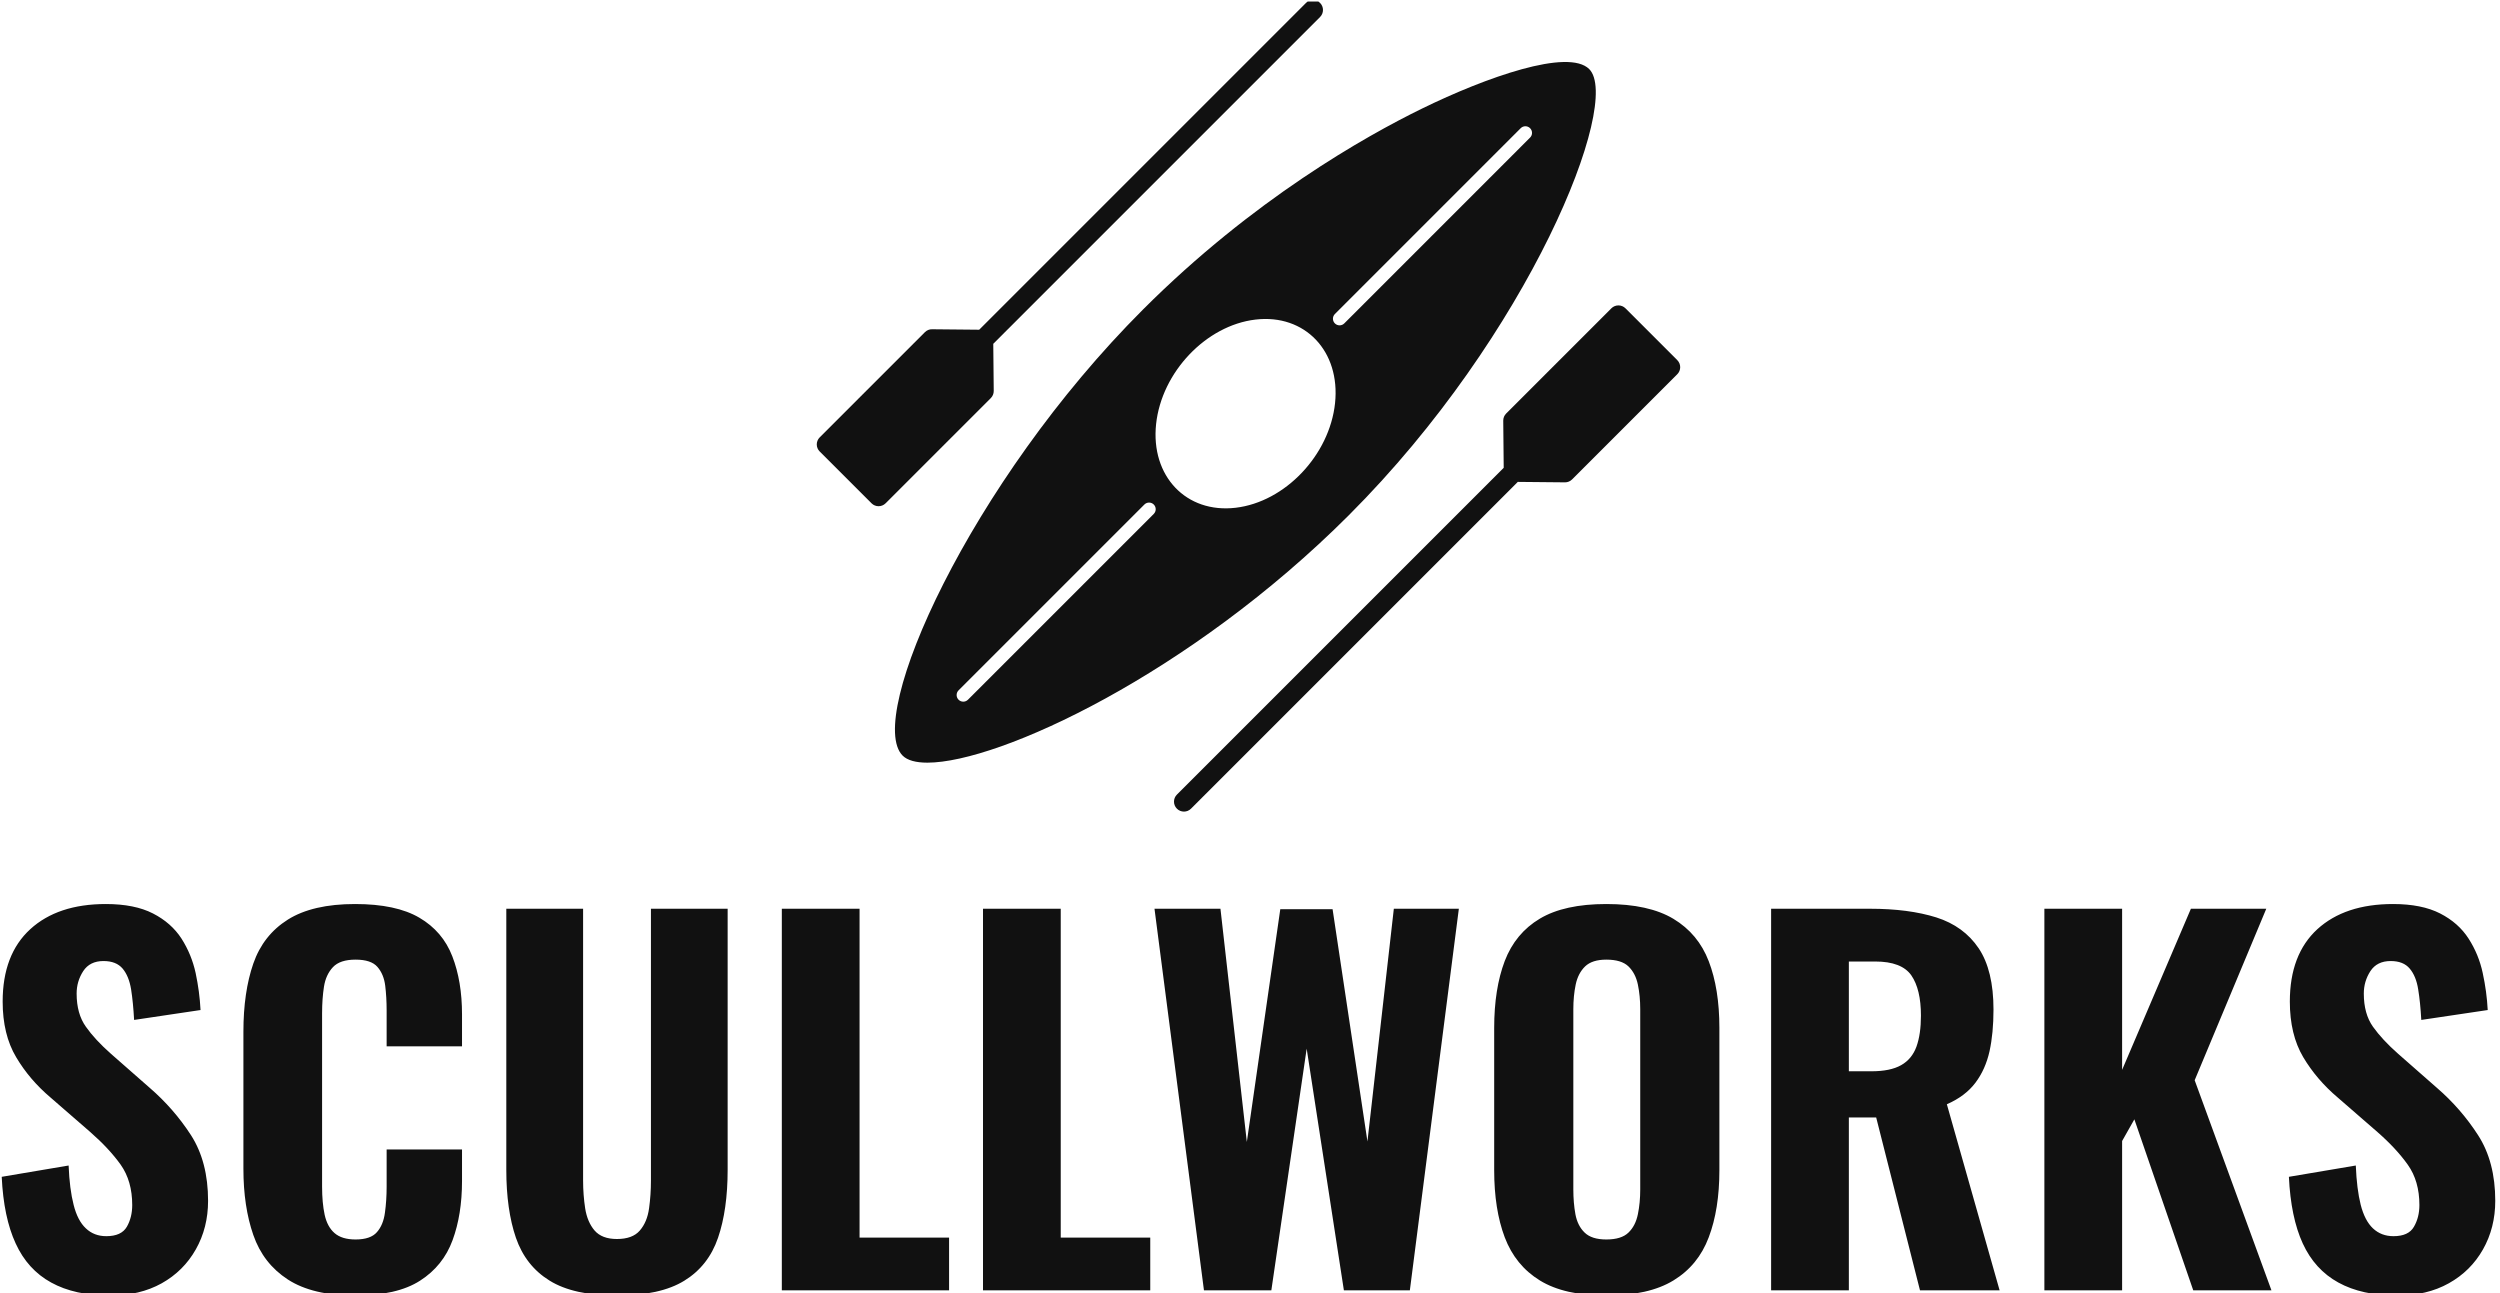
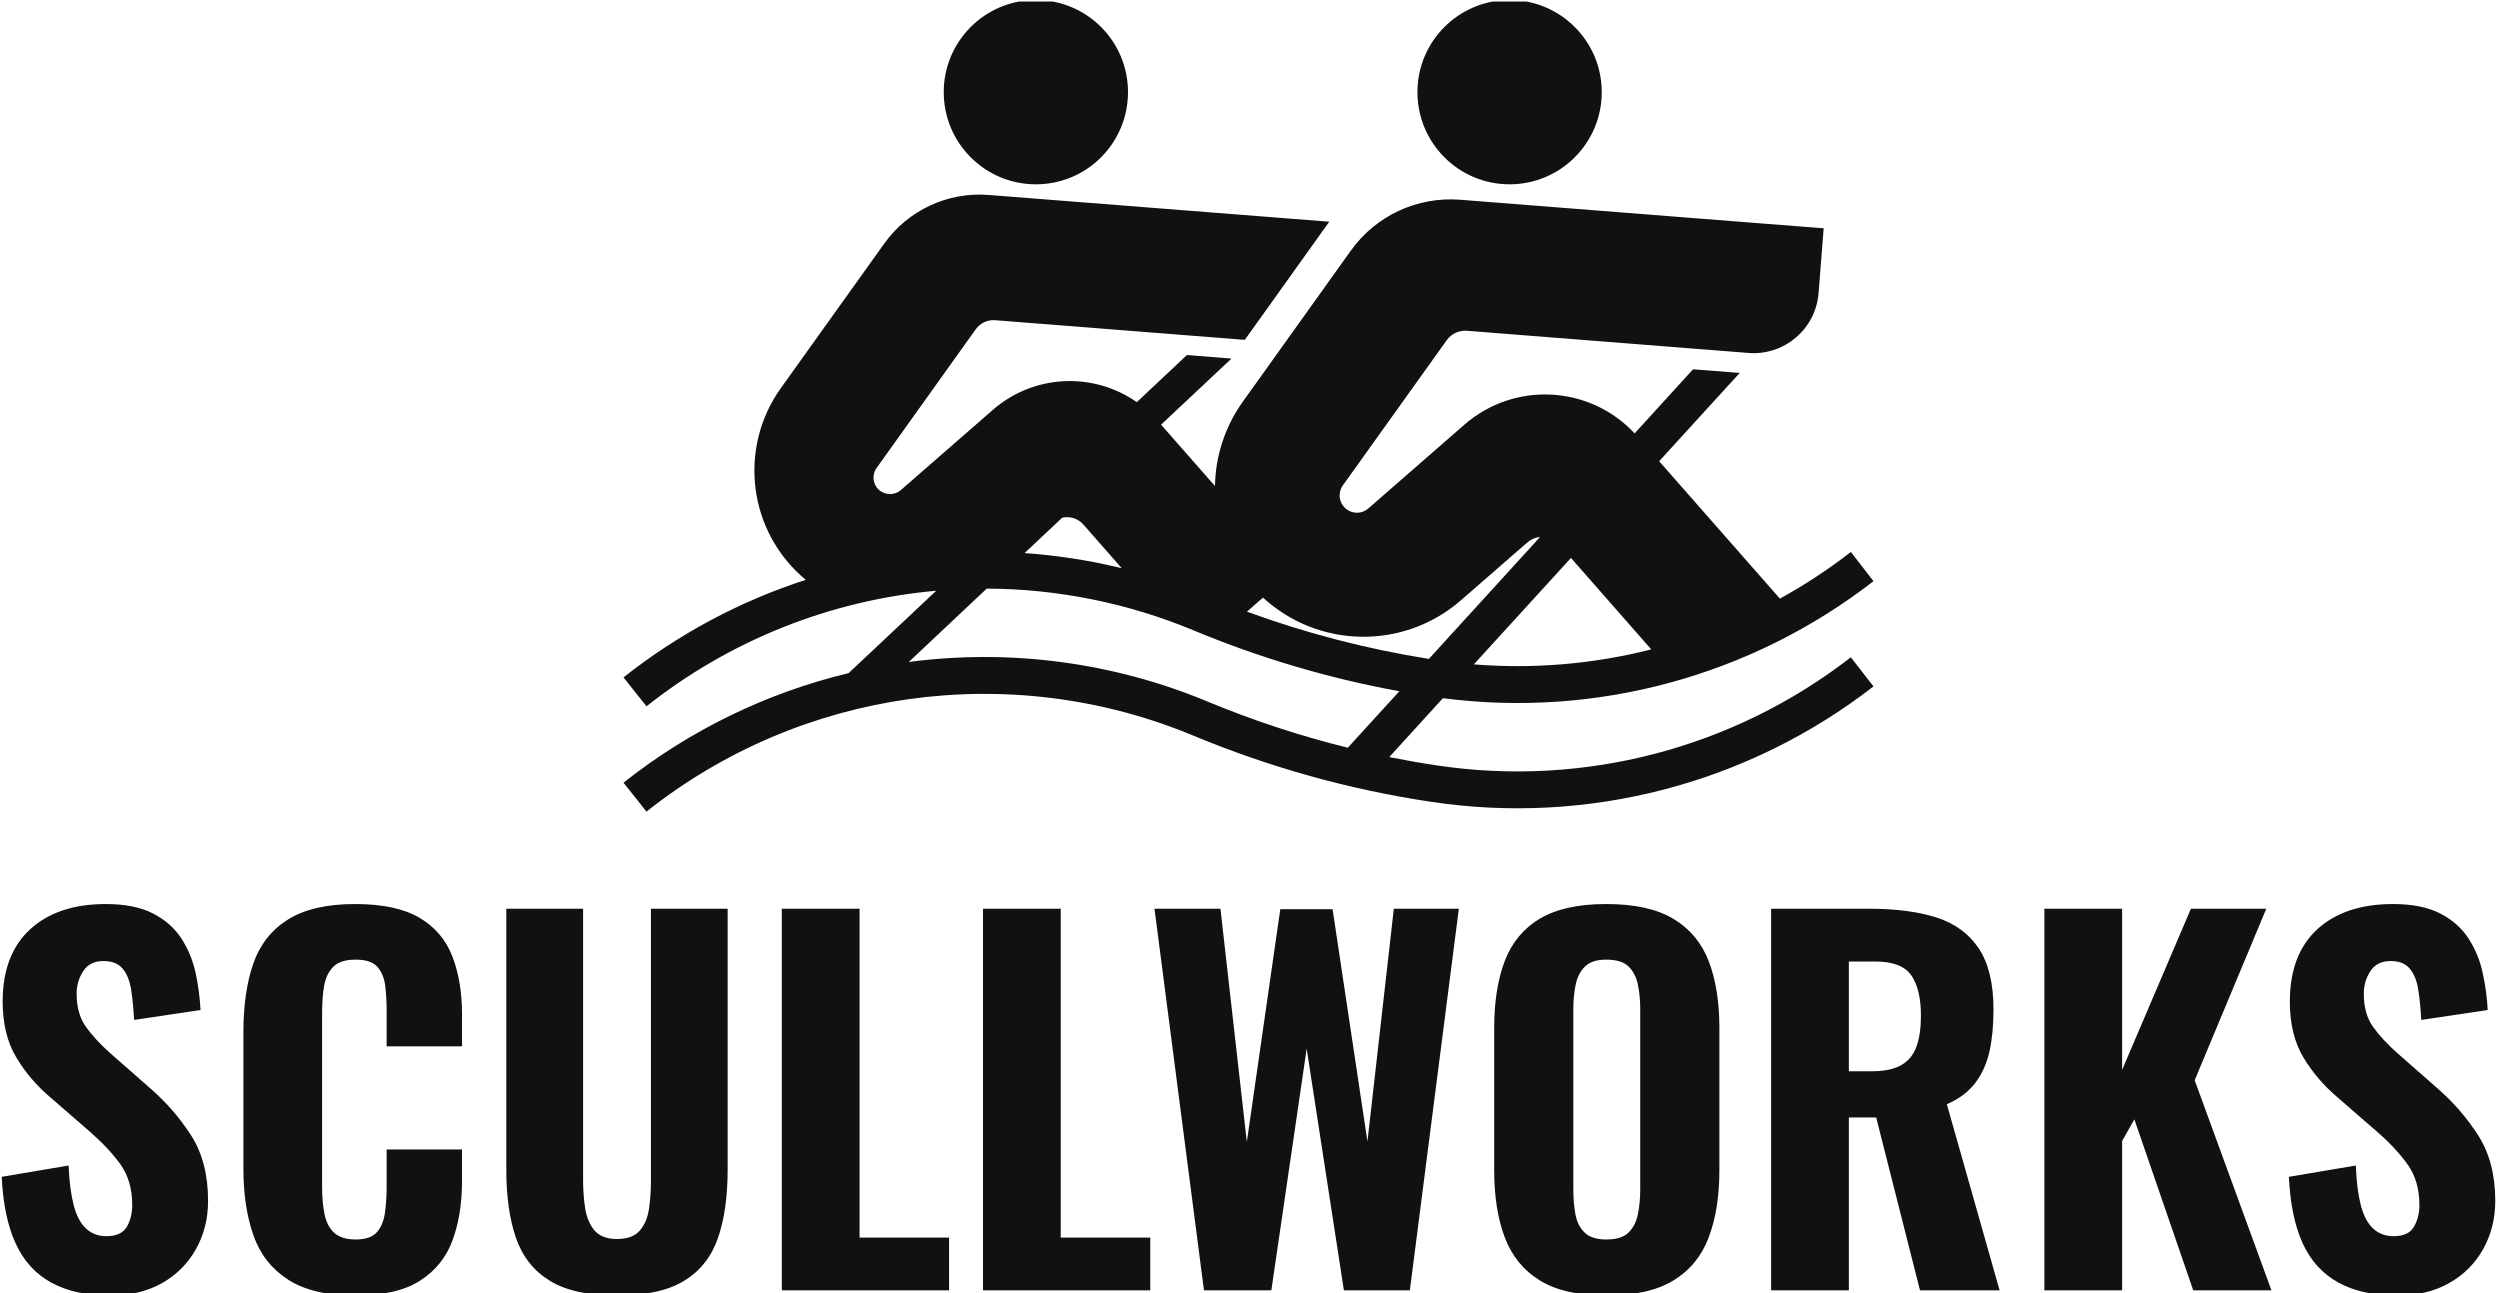
<svg xmlns="http://www.w3.org/2000/svg" version="1.1" width="1000" height="517" viewBox="0 0 1000 517">
  <g transform="matrix(1,0,0,1,-0.6060606,0.6081103)">
    <svg viewBox="0 0 396 205" data-background-color="#f5fdfe" preserveAspectRatio="xMidYMid meet" height="517" width="1000">
      <g id="tight-bounds" transform="matrix(1,0,0,1,0.24,-0.2411269)">
        <svg viewBox="0 0 395.52 205.482" height="205.482" width="395.52">
          <g>
            <svg viewBox="0 0 395.52 205.482" height="205.482" width="395.52">
              <g>
                <svg viewBox="0 0 395.52 205.482" height="205.482" width="395.52">
                  <g>
                    <svg viewBox="0 0 395.52 205.482" height="205.482" width="395.52">
                      <g transform="matrix(1,0,0,1,0,143.3857)">
                        <svg viewBox="0 0 395.52 62.097" height="62.097" width="395.52">
                          <g id="textblocktransform">
                            <svg viewBox="0 0 395.52 62.097" height="62.097" width="395.52" id="textblock">
                              <g>
                                <svg viewBox="0 0 395.52 62.097" height="62.097" width="395.52">
                                  <g transform="matrix(1,0,0,1,0,0)">
                                    <svg width="395.52" viewBox="2.05 -41 264.63 41.55" height="62.097" data-palette-color="#111111">
                                      <path d="M13.55 0.55L13.55 0.55Q9.8 0.55 7.3-0.83 4.8-2.2 3.53-4.98 2.25-7.75 2.05-12.05L2.05-12.05 9.15-13.25Q9.25-10.75 9.68-9.08 10.1-7.4 10.98-6.58 11.85-5.75 13.15-5.75L13.15-5.75Q14.75-5.75 15.33-6.75 15.9-7.75 15.9-9.05L15.9-9.05Q15.9-11.6 14.68-13.33 13.45-15.05 11.45-16.8L11.45-16.8 7.25-20.45Q5-22.35 3.58-24.75 2.15-27.15 2.15-30.65L2.15-30.65Q2.15-35.65 5.08-38.33 8-41 13.1-41L13.1-41Q16.15-41 18.1-40 20.05-39 21.13-37.33 22.2-35.65 22.63-33.68 23.05-31.7 23.15-29.75L23.15-29.75 16.1-28.7Q16-30.55 15.78-31.95 15.55-33.35 14.88-34.15 14.2-34.95 12.85-34.95L12.85-34.95Q11.4-34.95 10.7-33.88 10-32.8 10-31.5L10-31.5Q10-29.35 10.98-27.98 11.95-26.6 13.65-25.1L13.65-25.1 17.75-21.5Q20.3-19.3 22.13-16.48 23.95-13.65 23.95-9.5L23.95-9.5Q23.95-6.65 22.65-4.35 21.35-2.05 19.03-0.75 16.7 0.55 13.55 0.55ZM39.55 0.55L39.55 0.55Q35.05 0.55 32.42-1.15 29.8-2.85 28.75-5.88 27.7-8.9 27.7-12.9L27.7-12.9 27.7-27.45Q27.7-31.65 28.75-34.68 29.8-37.7 32.42-39.35 35.05-41 39.55-41L39.55-41Q43.9-41 46.37-39.55 48.85-38.1 49.87-35.45 50.9-32.8 50.9-29.3L50.9-29.3 50.9-25.9 42.9-25.9 42.9-29.7Q42.9-31.1 42.75-32.33 42.6-33.55 41.92-34.33 41.25-35.1 39.6-35.1L39.6-35.1Q37.95-35.1 37.2-34.3 36.45-33.5 36.25-32.23 36.05-30.95 36.05-29.4L36.05-29.4 36.05-11Q36.05-9.3 36.32-8.03 36.6-6.75 37.37-6.08 38.15-5.4 39.6-5.4L39.6-5.4Q41.2-5.4 41.87-6.18 42.55-6.95 42.72-8.25 42.9-9.55 42.9-11L42.9-11 42.9-14.95 50.9-14.95 50.9-11.6Q50.9-8.05 49.9-5.33 48.9-2.6 46.45-1.03 44 0.55 39.55 0.55ZM67.34 0.55L67.34 0.55Q62.75 0.55 60.2-1.03 57.65-2.6 56.62-5.58 55.6-8.55 55.6-12.8L55.6-12.8 55.6-40.5 63.75-40.5 63.75-11.65Q63.75-10.15 63.97-8.7 64.2-7.25 64.97-6.35 65.75-5.45 67.34-5.45L67.34-5.45Q69-5.45 69.77-6.35 70.55-7.25 70.75-8.7 70.95-10.15 70.95-11.65L70.95-11.65 70.95-40.5 79.09-40.5 79.09-12.8Q79.09-8.55 78.07-5.58 77.05-2.6 74.5-1.03 71.95 0.55 67.34 0.55ZM102.59 0L84.84 0 84.84-40.5 93.09-40.5 93.09-5.6 102.59-5.6 102.59 0ZM123.94 0L106.19 0 106.19-40.5 114.44-40.5 114.44-5.6 123.94-5.6 123.94 0ZM136.79 0L129.64 0 124.39-40.5 131.39-40.5 134.19-15.75 137.74-40.45 143.29-40.45 146.99-15.8 149.79-40.5 156.69-40.5 151.49 0 144.49 0 140.54-25.65 136.79 0ZM172.34 0.55L172.34 0.55Q167.89 0.55 165.29-1.05 162.69-2.65 161.56-5.63 160.44-8.6 160.44-12.75L160.44-12.75 160.44-27.85Q160.44-32 161.56-34.95 162.69-37.9 165.29-39.45 167.89-41 172.34-41L172.34-41Q176.84-41 179.46-39.43 182.09-37.85 183.21-34.93 184.34-32 184.34-27.85L184.34-27.85 184.34-12.75Q184.34-8.6 183.21-5.63 182.09-2.65 179.46-1.05 176.84 0.55 172.34 0.55ZM172.34-5.4L172.34-5.4Q173.94-5.4 174.69-6.13 175.44-6.85 175.69-8.08 175.94-9.3 175.94-10.7L175.94-10.7 175.94-29.85Q175.94-31.25 175.69-32.45 175.44-33.65 174.69-34.38 173.94-35.1 172.34-35.1L172.34-35.1Q170.84-35.1 170.09-34.38 169.34-33.65 169.09-32.45 168.84-31.25 168.84-29.85L168.84-29.85 168.84-10.7Q168.84-9.3 169.06-8.08 169.29-6.85 170.04-6.13 170.79-5.4 172.34-5.4ZM198.08 0L189.83 0 189.83-40.5 200.33-40.5Q204.43-40.5 207.36-39.58 210.28-38.65 211.86-36.3 213.43-33.95 213.43-29.8L213.43-29.8Q213.43-27.3 213.01-25.38 212.58-23.45 211.51-22.03 210.43-20.6 208.48-19.75L208.48-19.75 214.08 0 205.63 0 200.98-18.35 198.08-18.35 198.08 0ZM198.08-34.9L198.08-23.25 200.48-23.25Q202.48-23.25 203.63-23.9 204.78-24.55 205.26-25.88 205.73-27.2 205.73-29.15L205.73-29.15Q205.73-31.95 204.71-33.43 203.68-34.9 200.88-34.9L200.88-34.9 198.08-34.9ZM227.08 0L218.83 0 218.83-40.5 227.08-40.5 227.08-23.4 234.38-40.5 242.38-40.5 234.78-22.3 242.93 0 234.63 0 228.38-18.15 227.08-15.85 227.08 0ZM256.28 0.55L256.28 0.55Q252.53 0.55 250.03-0.83 247.53-2.2 246.25-4.98 244.98-7.75 244.78-12.05L244.78-12.05 251.88-13.25Q251.98-10.75 252.4-9.08 252.83-7.4 253.7-6.58 254.58-5.75 255.88-5.75L255.88-5.75Q257.48-5.75 258.05-6.75 258.63-7.75 258.63-9.05L258.63-9.05Q258.63-11.6 257.4-13.33 256.18-15.05 254.18-16.8L254.18-16.8 249.98-20.45Q247.73-22.35 246.3-24.75 244.88-27.15 244.88-30.65L244.88-30.65Q244.88-35.65 247.8-38.33 250.73-41 255.83-41L255.83-41Q258.88-41 260.83-40 262.78-39 263.85-37.33 264.93-35.65 265.35-33.68 265.78-31.7 265.88-29.75L265.88-29.75 258.83-28.7Q258.73-30.55 258.5-31.95 258.28-33.35 257.6-34.15 256.93-34.95 255.58-34.95L255.58-34.95Q254.13-34.95 253.43-33.88 252.73-32.8 252.73-31.5L252.73-31.5Q252.73-29.35 253.7-27.98 254.68-26.6 256.38-25.1L256.38-25.1 260.48-21.5Q263.03-19.3 264.85-16.48 266.68-13.65 266.68-9.5L266.68-9.5Q266.68-6.65 265.38-4.35 264.08-2.05 261.75-0.75 259.43 0.55 256.28 0.55Z" opacity="1" transform="matrix(1,0,0,1,0,0)" fill="#111111" class="undefined-text-0" data-fill-palette-color="primary" id="text-0" />
                                    </svg>
                                  </g>
                                </svg>
                              </g>
                            </svg>
                          </g>
                        </svg>
                      </g>
-                       <g transform="matrix(1,0,0,1,129.2863,0)">
-                         <svg viewBox="0 0 136.947 128.726" height="128.726" width="136.947">
+                       <g transform="matrix(1,0,0,1,98.63177,0)">
+                         <svg viewBox="0 0 198.256 128.726" height="128.726" width="198.256">
                          <g>
-                             <svg version="1.1" x="0" y="0" viewBox="5.225 8.102 88.285 82.986" enable-background="new 0 0 100 100" xml:space="preserve" height="128.726" width="136.947" class="icon-icon-0" data-fill-palette-color="accent" id="icon-0">
-                               <path d="M84.206 15.166c-2.141-2.14-10.537 0.833-17.08 4.032-5.84 2.855-17.314 9.321-28.54 20.548C20.831 57.5 10.143 81.501 14.006 85.365c0.482 0.482 1.348 0.719 2.533 0.719 7.331-0.001 26.858-9.07 43.087-25.299C78.12 42.293 87.581 18.541 84.206 15.166zM39.683 60.649L20.684 79.648c-0.133 0.133-0.306 0.199-0.48 0.199-0.174 0-0.347-0.066-0.48-0.199-0.265-0.265-0.265-0.695 0-0.96l18.999-18.999c0.265-0.265 0.695-0.265 0.96 0C39.948 59.954 39.948 60.384 39.683 60.649zM58.219 49.328c-0.563 5.314-5.115 10.101-10.168 10.693-5.053 0.592-8.693-3.237-8.131-8.55 0.563-5.314 5.115-10.101 10.168-10.693C55.141 40.185 58.781 44.014 58.219 49.328zM78.161 22.17L59.162 41.17c-0.133 0.133-0.306 0.199-0.48 0.199s-0.347-0.066-0.48-0.199c-0.265-0.265-0.265-0.695 0-0.96L77.201 21.21c0.265-0.265 0.695-0.265 0.96 0C78.427 21.476 78.427 21.905 78.161 22.17z" fill="#111111" data-fill-palette-color="accent" />
-                               <path d="M56.687 8.401c-0.398-0.398-1.042-0.398-1.44 0L21.832 41.816l-4.82-0.047c-0.264-0.012-0.537 0.105-0.73 0.298L5.523 52.825c-0.191 0.191-0.298 0.45-0.298 0.72s0.107 0.529 0.298 0.72l5.3 5.299c0.199 0.199 0.46 0.298 0.72 0.298 0.261 0 0.521-0.099 0.72-0.298l10.758-10.758c0.194-0.193 0.301-0.457 0.298-0.73l-0.047-4.82L56.687 9.841C57.085 9.443 57.085 8.798 56.687 8.401z" fill="#111111" data-fill-palette-color="accent" />
-                               <path d="M93.212 44.926l-5.299-5.299c-0.191-0.191-0.45-0.298-0.72-0.298s-0.529 0.107-0.72 0.298L75.715 50.385c-0.194 0.193-0.301 0.457-0.298 0.73l0.047 4.82L42.049 89.35c-0.398 0.398-0.398 1.042 0 1.44 0.199 0.199 0.46 0.298 0.72 0.298 0.261 0 0.521-0.099 0.72-0.298l33.415-33.415 4.82 0.047c0.003 0 0.007 0 0.01 0 0.27 0 0.529-0.107 0.72-0.298l10.758-10.758C93.61 45.969 93.61 45.324 93.212 44.926z" fill="#111111" data-fill-palette-color="accent" />
+                             <svg version="1.1" x="0" y="0" viewBox="8.443 22.755 83.739 54.371" enable-background="new 0 0 100 100" xml:space="preserve" height="128.726" width="198.256" class="icon-icon-0" data-fill-palette-color="accent" id="icon-0">
+                               <g fill="#111111" data-fill-palette-color="accent">
+                                 <path d="M42.241 28.927c0-3.409-2.759-6.172-6.172-6.172-3.409 0-6.172 2.763-6.172 6.172 0 3.413 2.763 6.176 6.172 6.176C39.482 35.103 42.241 32.34 42.241 28.927L42.241 28.927z" fill="#111111" data-fill-palette-color="accent" />
+                               </g>
+                               <g fill="#111111" data-fill-palette-color="accent">
+                                 <path d="M73.979 28.927c0-3.409-2.768-6.172-6.176-6.172s-6.172 2.763-6.172 6.172c0 3.413 2.764 6.176 6.172 6.176S73.979 32.34 73.979 28.927L73.979 28.927z" fill="#111111" data-fill-palette-color="accent" />
+                               </g>
+                               <path d="M29.395 62.33c-7.087 0.629-13.837 3.325-19.411 7.742l-1.54-1.937c3.646-2.886 7.78-5.104 12.209-6.535-3.839-3.181-4.569-8.787-1.667-12.846l6.923-9.678c1.595-2.236 4.252-3.476 6.995-3.261l19.12 1.502 3.7 0.291-5.658 7.915-16.723-1.316c-0.51-0.042-1 0.19-1.299 0.603L25.4 54.104c-0.354 0.498-0.24 1.19 0.253 1.545 0.417 0.295 0.987 0.27 1.371-0.063l6.16-5.371c2.713-2.367 6.695-2.582 9.648-0.519l3.354-3.156 2.987 0.236-4.716 4.43 3.611 4.108c0.033-2.024 0.679-3.99 1.856-5.636l7.243-10.129c1.675-2.345 4.45-3.636 7.323-3.413L84.5 37.71l4.346 0.337-0.342 4.345c-0.189 2.4-2.287 4.193-4.688 4.008l-18.865-1.485c-0.532-0.042-1.051 0.199-1.359 0.633l-6.957 9.724c-0.371 0.523-0.248 1.245 0.271 1.616 0.434 0.312 1.024 0.287 1.43-0.067l6.445-5.62c3.338-2.906 8.379-2.648 11.4 0.587l3.914-4.294 3.126 0.245-5.396 5.914 8.088 9.205c1.662-0.914 3.252-1.957 4.754-3.125l1.515 1.957c-8.188 6.35-18.567 9.172-28.843 7.839l-3.596 3.944c1.055 0.211 2.114 0.4 3.182 0.557 9.846 1.48 19.874-1.139 27.742-7.243l1.515 1.953c-8.403 6.519-19.11 9.314-29.628 7.732-5.468-0.817-10.821-2.308-15.931-4.434-12.234-5.092-26.262-3.143-36.64 5.088l-1.54-1.937c4.438-3.514 9.581-6.02 15.082-7.34L29.395 62.33zM71.916 60.133l-6.506 7.13c3.991 0.32 8.008-0.017 11.885-1.004L71.916 60.133zM51.286 62.791l-1.076 0.94c3.954 1.446 8.032 2.506 12.188 3.164l7.45-8.167c-0.321 0.029-0.62 0.16-0.86 0.371l-4.435 3.863C60.732 66.297 55.02 66.221 51.286 62.791zM46.624 64.98c-4.387-1.822-9.091-2.776-13.846-2.793l-5.223 4.915c6.792-0.895 13.694 0.021 20.018 2.653 3.05 1.266 6.185 2.299 9.392 3.092l3.455-3.783C55.686 68.199 51.062 66.832 46.624 64.98zM39.25 57.893c-0.35-0.4-0.898-0.574-1.417-0.455l-2.523 2.37c2.194 0.152 4.371 0.489 6.51 1.013L39.25 57.893z" fill="#111111" data-fill-palette-color="accent" />
                            </svg>
                          </g>
                        </svg>
                      </g>
                      <g />
                    </svg>
                  </g>
                </svg>
              </g>
            </svg>
          </g>
          <defs />
        </svg>
        <rect width="395.52" height="205.482" fill="none" stroke="none" visibility="hidden" />
      </g>
    </svg>
  </g>
</svg>
